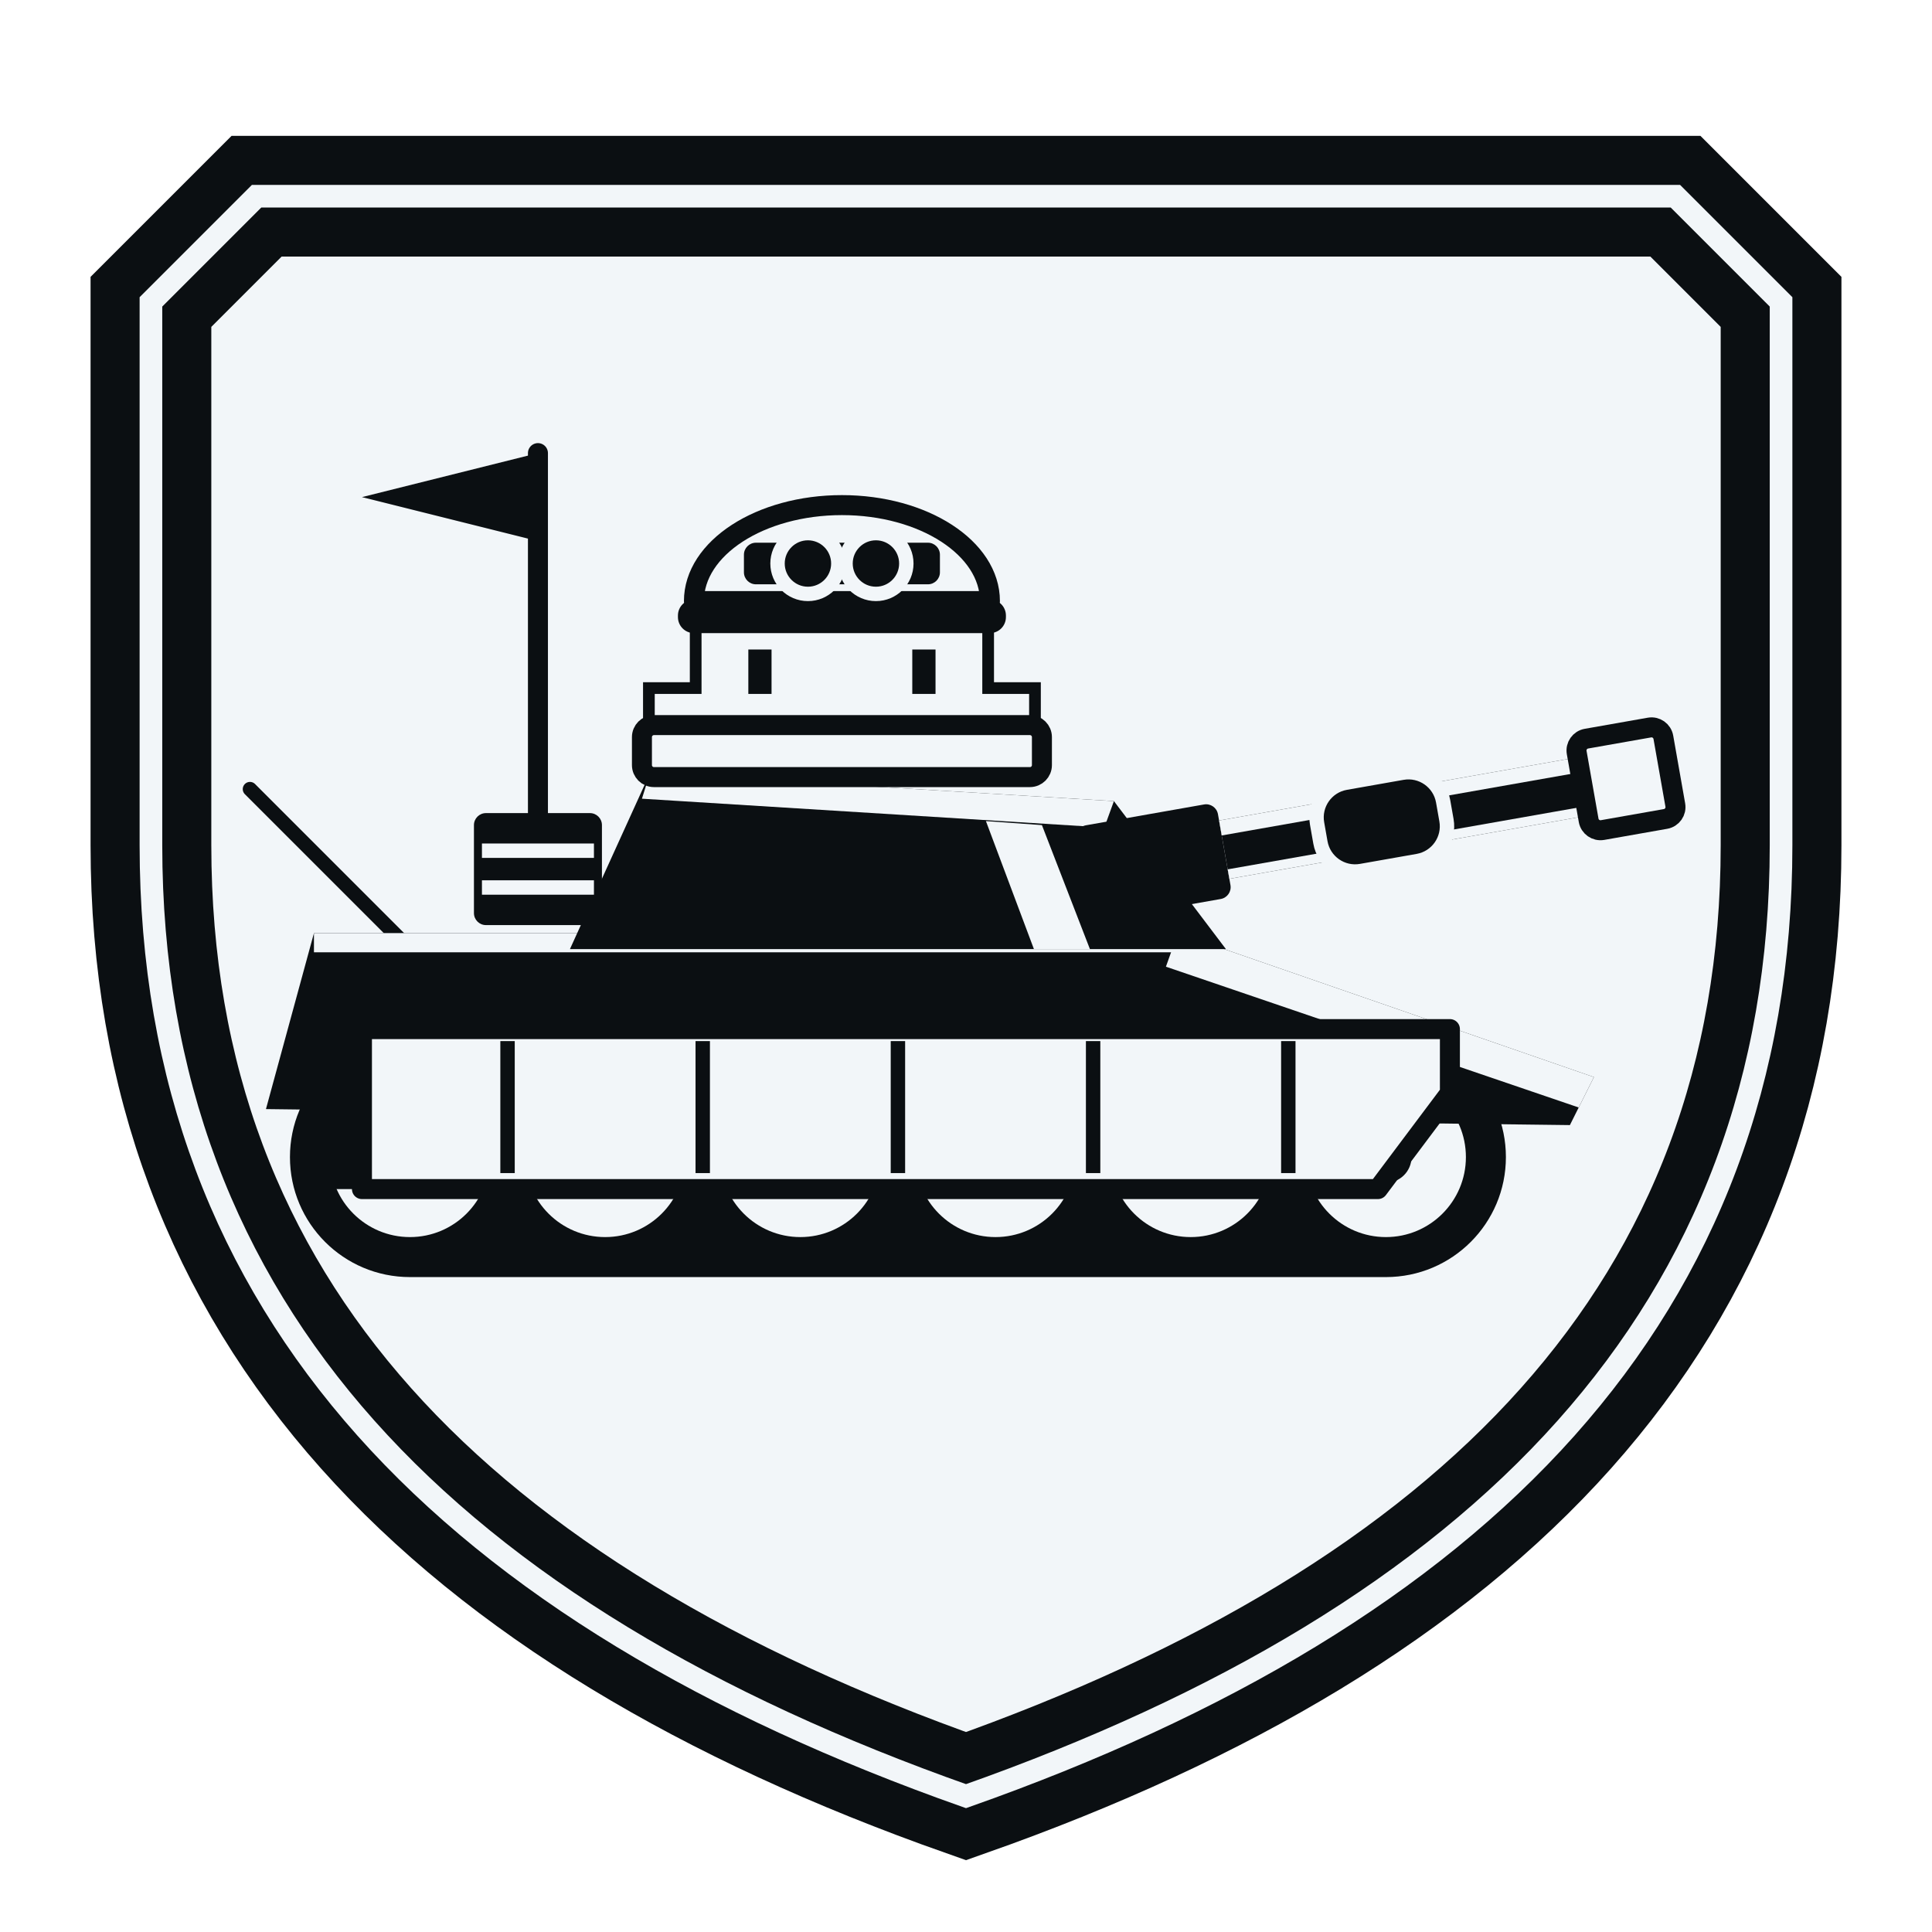
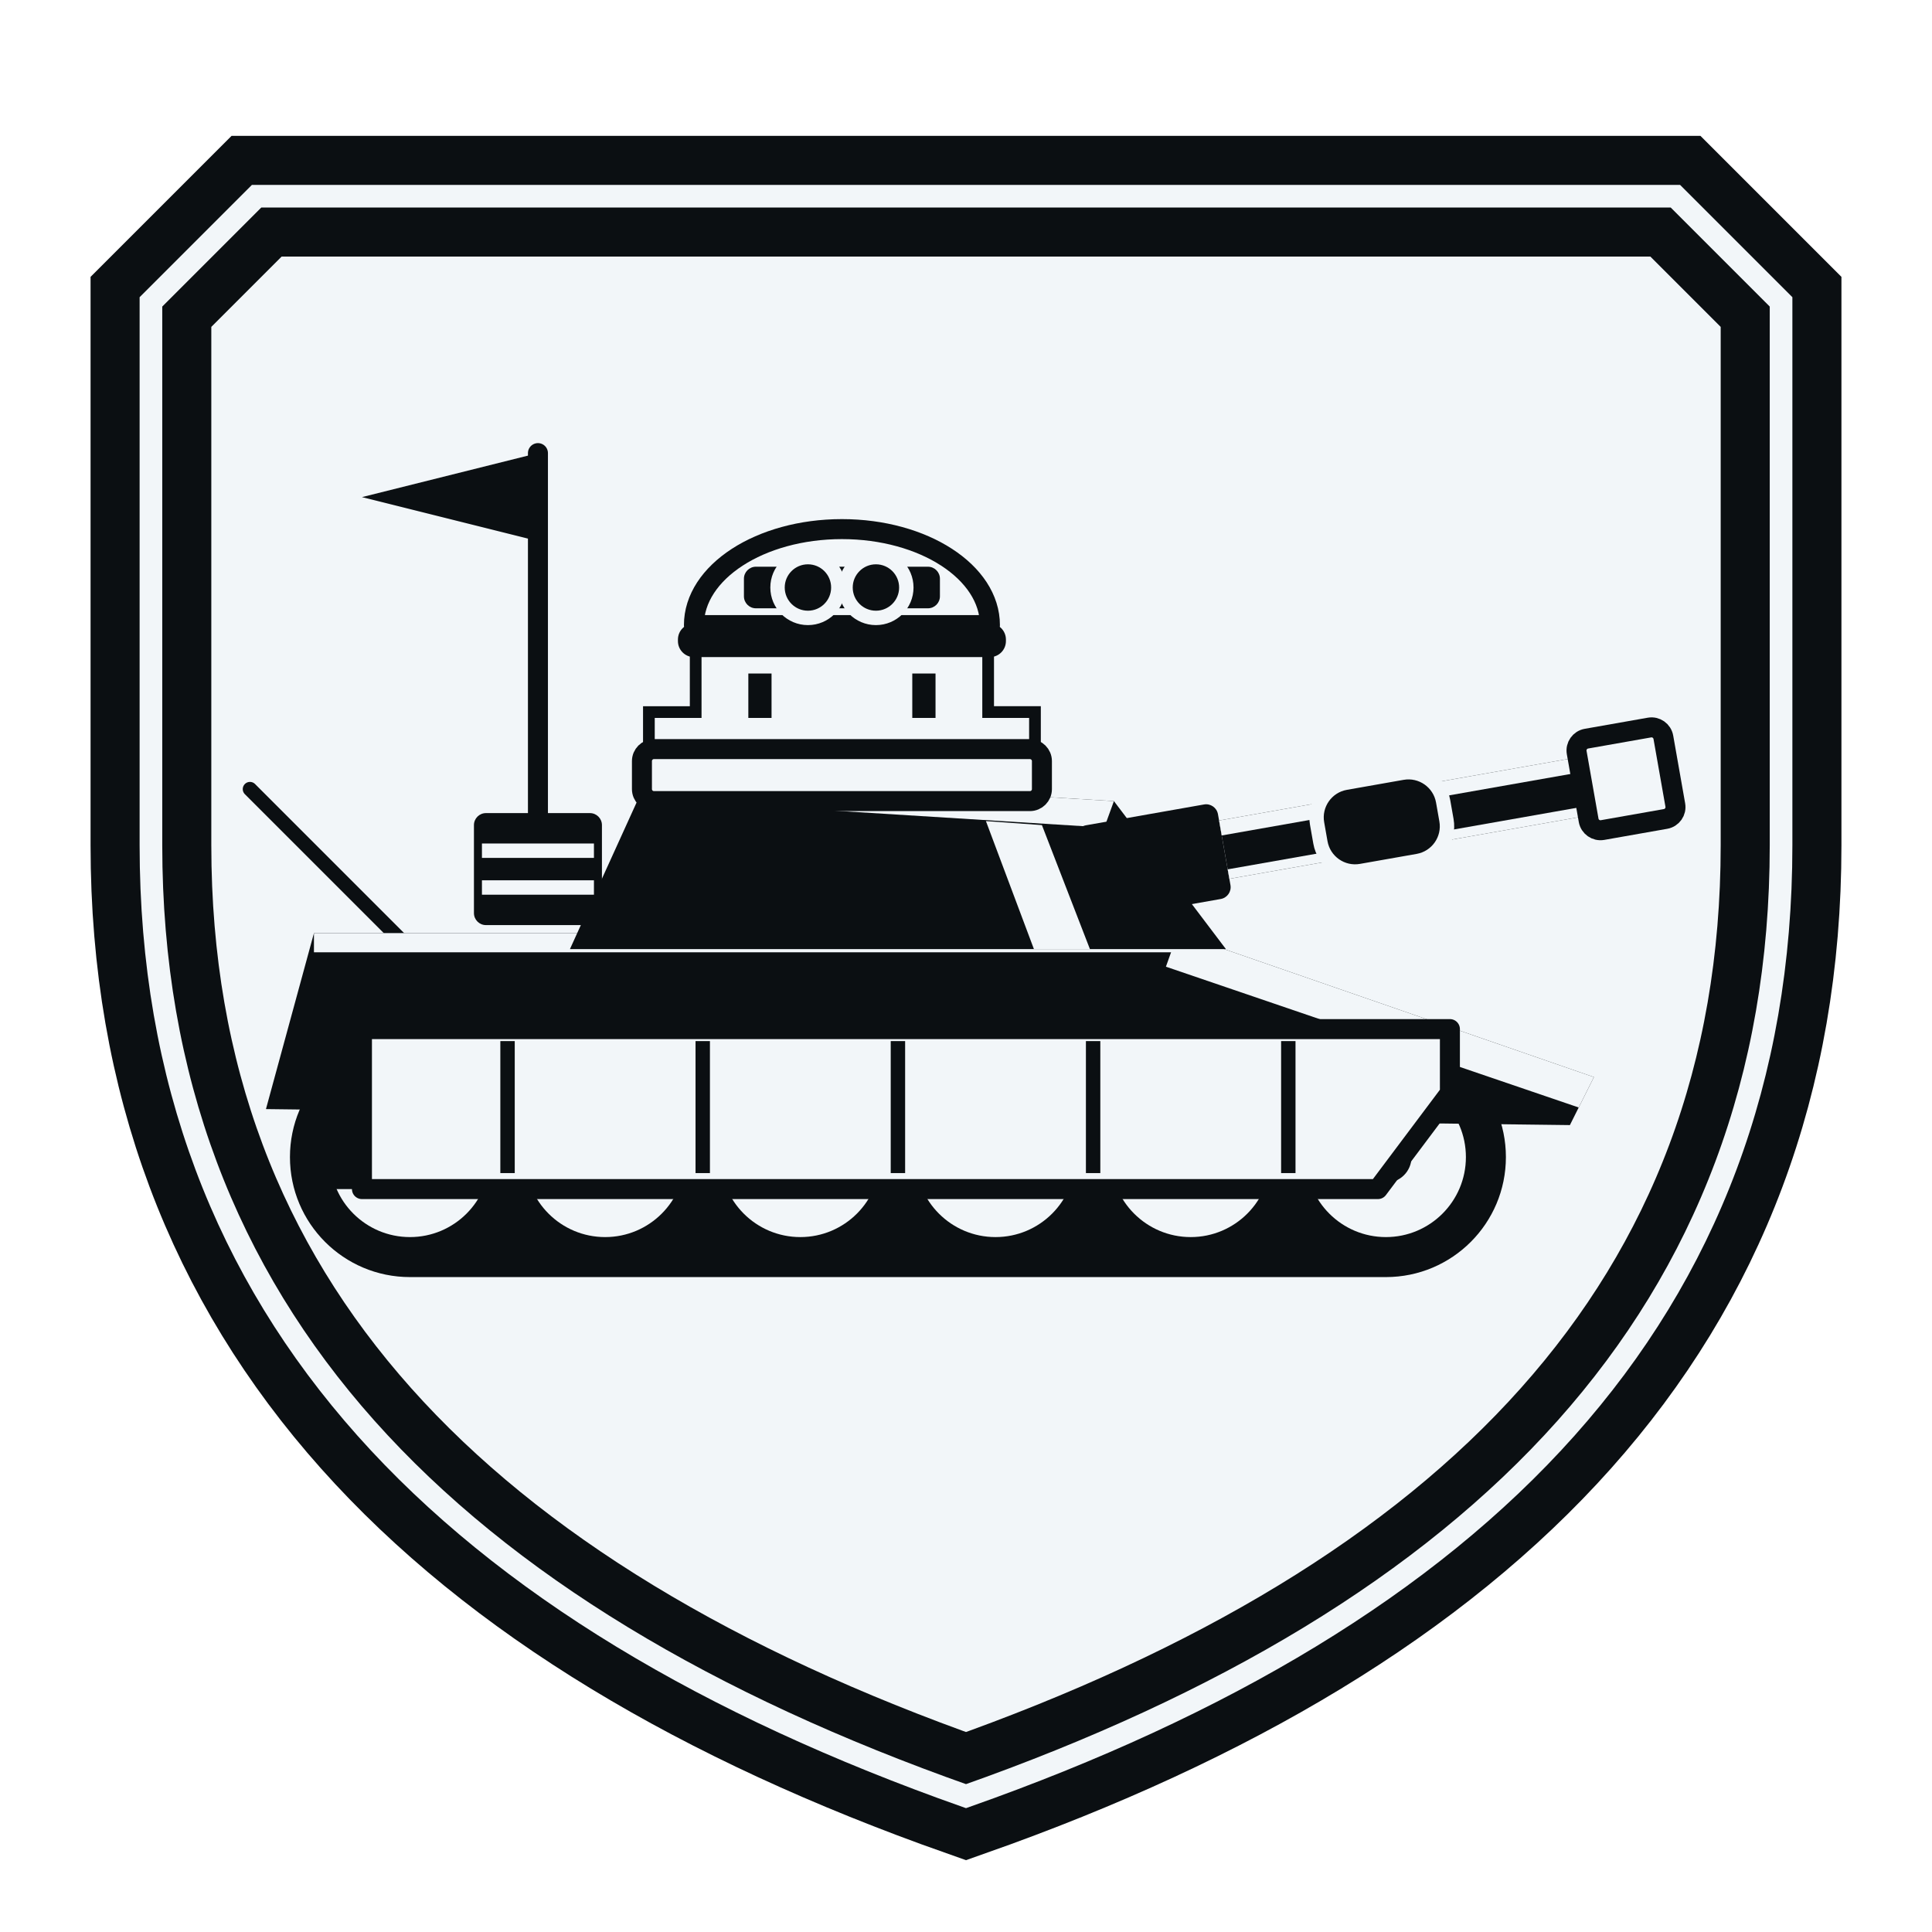
<svg xmlns="http://www.w3.org/2000/svg" viewBox="0 0 256 256" role="img" aria-label="Claude of Tanks — unit crest: Claude Code commander in a tank">
  <defs>
    <clipPath id="cotHatchClipBW">
-       <rect x="70" y="26" width="68" height="44" />
+       <rect x="70" y="29" width="68" height="44" />
    </clipPath>
  </defs>
  <path d="M34 26 H222 L236 40 V112 C236 174 196 214 128 238 C60 214 20 174 20 112 V40 Z" fill="#f2f6f9" stroke="#0b0f12" stroke-width="16" stroke-linejoin="miter" />
  <path d="M34 26 H222 L236 40 V112 C236 174 196 214 128 238 C60 214 20 174 20 112 V40 Z" fill="none" stroke="#f2f6f9" stroke-width="3" />
  <g transform="translate(-0.8 24) scale(1.06)">
    <path d="M52 96 32 76" stroke="#0b0f12" stroke-width="1.8" stroke-linecap="round" fill="none" />
    <path d="M68 84V34" stroke="#0b0f12" stroke-width="2.5" stroke-linecap="round" fill="none" />
    <path d="M68 34 46 39.5 68 45Z" fill="#0b0f12" />
    <path d="M52 107h122a15 15 0 0 1 0 30H52a15 15 0 0 1 0-30Z" fill="#0b0f12" />
    <g fill="#f2f6f9">
      <circle cx="52" cy="122" r="10" />
      <circle cx="76.4" cy="122" r="10" />
      <circle cx="100.8" cy="122" r="10" />
      <circle cx="125.2" cy="122" r="10" />
      <circle cx="149.6" cy="122" r="10" />
      <circle cx="174" cy="122" r="10" />
    </g>
    <g fill="#0b0f12">
      <circle cx="52" cy="122" r="3.2" />
      <circle cx="76.4" cy="122" r="3.2" />
      <circle cx="100.8" cy="122" r="3.2" />
      <circle cx="125.2" cy="122" r="3.2" />
      <circle cx="149.6" cy="122" r="3.2" />
      <circle cx="174" cy="122" r="3.2" />
    </g>
    <path d="M34 116 40 94h108l52 18-3 6Z" fill="#0b0f12" />
    <path d="M148 94l52 18-1.9 3.8-51.6-17.6Z" fill="#f2f6f9" />
    <rect x="40" y="94" width="108" height="2.4" fill="#f2f6f9" />
    <path d="M46 106h136v8l-9 12H46Z" fill="#f2f6f9" stroke="#0b0f12" stroke-width="2.5" stroke-linejoin="round" />
    <rect x="41" y="106" width="5" height="20" fill="#0b0f12" />
    <g stroke="#0b0f12" stroke-width="1.8">
      <path d="M64.2 107.5V124M88.6 107.5V124M113 107.5V124M137.4 107.5V124M161.8 107.5V124" />
    </g>
    <rect x="60" y="79" width="16" height="14" rx="1.5" fill="#0b0f12" />
    <path d="M61 83.7h14M61 88.3h14" stroke="#f2f6f9" stroke-width="1.8" />
    <path d="M72 96 82 74l58 3.5L154 96Z" fill="#0b0f12" />
    <path d="M82 74 140 77.5 138.8 80.8 81 77.2Z" fill="#f2f6f9" />
    <path d="M124 80l7 .5 6 15.5h-7Z" fill="#f2f6f9" />
-     <rect x="91" y="57" width="30" height="12" fill="#0b0f12" />
+     <rect x="91" y="60" width="30" height="12" fill="#0b0f12" />
    <g clip-path="url(#cotHatchClipBW)">
-       <path clip-rule="evenodd" fill-rule="evenodd" fill="#f2f6f9" stroke="#0b0f12" stroke-width="1.5" paint-order="stroke" transform="translate(82.6 42.75) scale(1.95)" d="M20.998 10.949H24v3.102h-3v3.028h-1.487V20H18v-2.921h-1.487V20H15v-2.921H9V20H7.488v-2.921H6V20H4.487v-2.921H3V14.05H0V10.95h3V5h17.998v5.949zM6 10.949h1.488V8.102H6v2.847zm10.51 0H18V8.102h-1.49v2.847z" />
+       <path clip-rule="evenodd" fill-rule="evenodd" fill="#f2f6f9" stroke="#0b0f12" stroke-width="1.5" paint-order="stroke" transform="translate(82.6 45.75) scale(1.95)" d="M20.998 10.949H24v3.102h-3v3.028h-1.487V20H18v-2.921h-1.487V20H15v-2.921H9V20H7.488v-2.921H6V20H4.487v-2.921H3V14.05H0V10.95h3V5h17.998v5.949zM6 10.949h1.488V8.102H6v2.847zm10.51 0H18V8.102h-1.49v2.847z" />
    </g>
-     <rect x="81" y="68" width="50" height="6.5" rx="1.5" fill="#f2f6f9" stroke="#0b0f12" stroke-width="2.5" />
-     <path d="M87.5 52.5a18.5 12 0 0 1 37 0Z" fill="#f2f6f9" stroke="#0b0f12" stroke-width="2.5" stroke-linejoin="round" />
-     <rect x="85.5" y="52.3" width="41" height="4.2" rx="2" fill="#0b0f12" />
-     <rect x="93.75" y="45.2" width="24.5" height="5.2" rx="1.5" fill="#0b0f12" />
-     <circle cx="101.75" cy="47.8" r="3.8" fill="#0b0f12" stroke="#f2f6f9" stroke-width="1.8" />
-     <circle cx="110.25" cy="47.8" r="3.8" fill="#0b0f12" stroke="#f2f6f9" stroke-width="1.8" />
+     <rect x="81" y="71" width="50" height="6.5" rx="1.5" fill="#f2f6f9" stroke="#0b0f12" stroke-width="2.5" />
+     <path d="M87.5 55.5a18.5 12 0 0 1 37 0Z" fill="#f2f6f9" stroke="#0b0f12" stroke-width="2.5" stroke-linejoin="round" />
+     <rect x="85.5" y="55.3" width="41" height="4.2" rx="2" fill="#0b0f12" />
+     <rect x="93.75" y="48.2" width="24.5" height="5.2" rx="1.5" fill="#0b0f12" />
+     <circle cx="101.75" cy="50.8" r="3.8" fill="#0b0f12" stroke="#f2f6f9" stroke-width="1.8" />
+     <circle cx="110.25" cy="50.8" r="3.8" fill="#0b0f12" stroke="#f2f6f9" stroke-width="1.8" />
    <g transform="translate(0 4) rotate(-10 140 82)">
      <rect x="136" y="76" width="18" height="12" rx="1.5" fill="#0b0f12" />
      <rect x="154" y="78.3" width="48" height="7.4" fill="#0b0f12" />
      <rect x="154" y="78.3" width="48" height="1.9" fill="#f2f6f9" />
      <rect x="154" y="84.5" width="48" height="1.2" fill="#f2f6f9" />
      <rect x="166" y="76.4" width="16" height="11.2" rx="4.4" fill="#0b0f12" stroke="#f2f6f9" stroke-width="1.8" />
      <rect x="199.5" y="76.2" width="11" height="11.6" rx="1.5" fill="#f2f6f9" stroke="#0b0f12" stroke-width="2.5" />
    </g>
  </g>
</svg>
